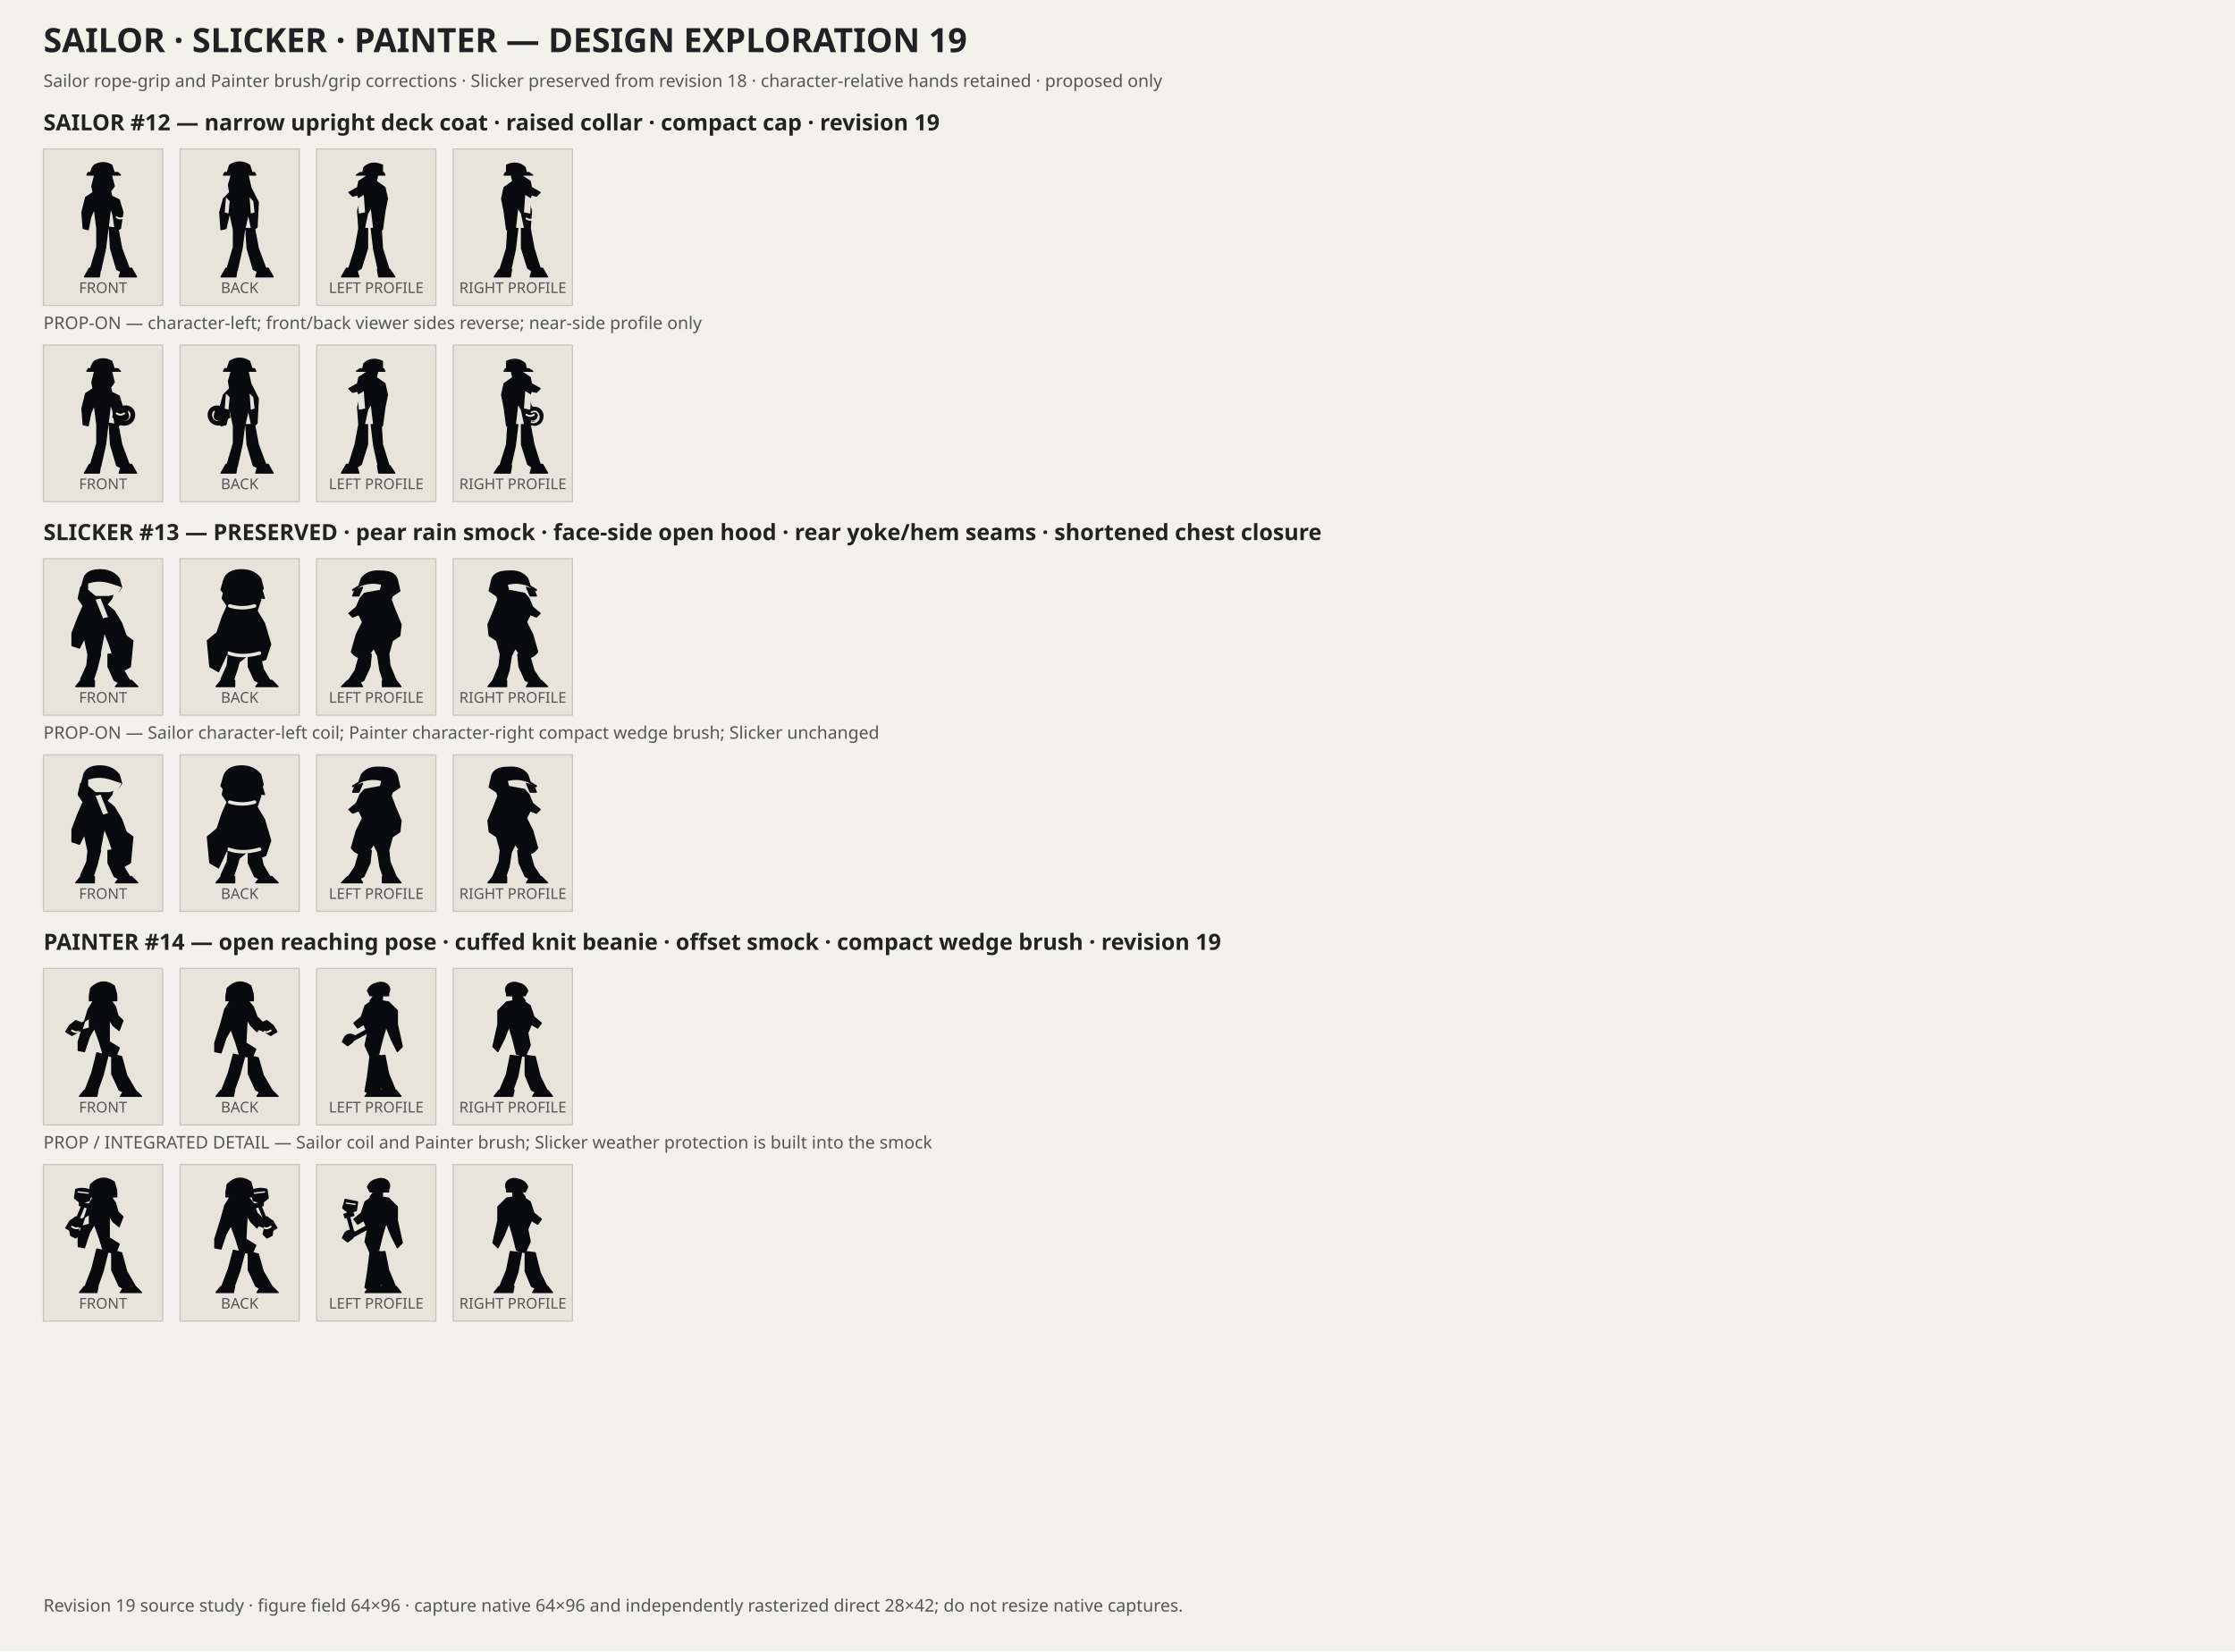
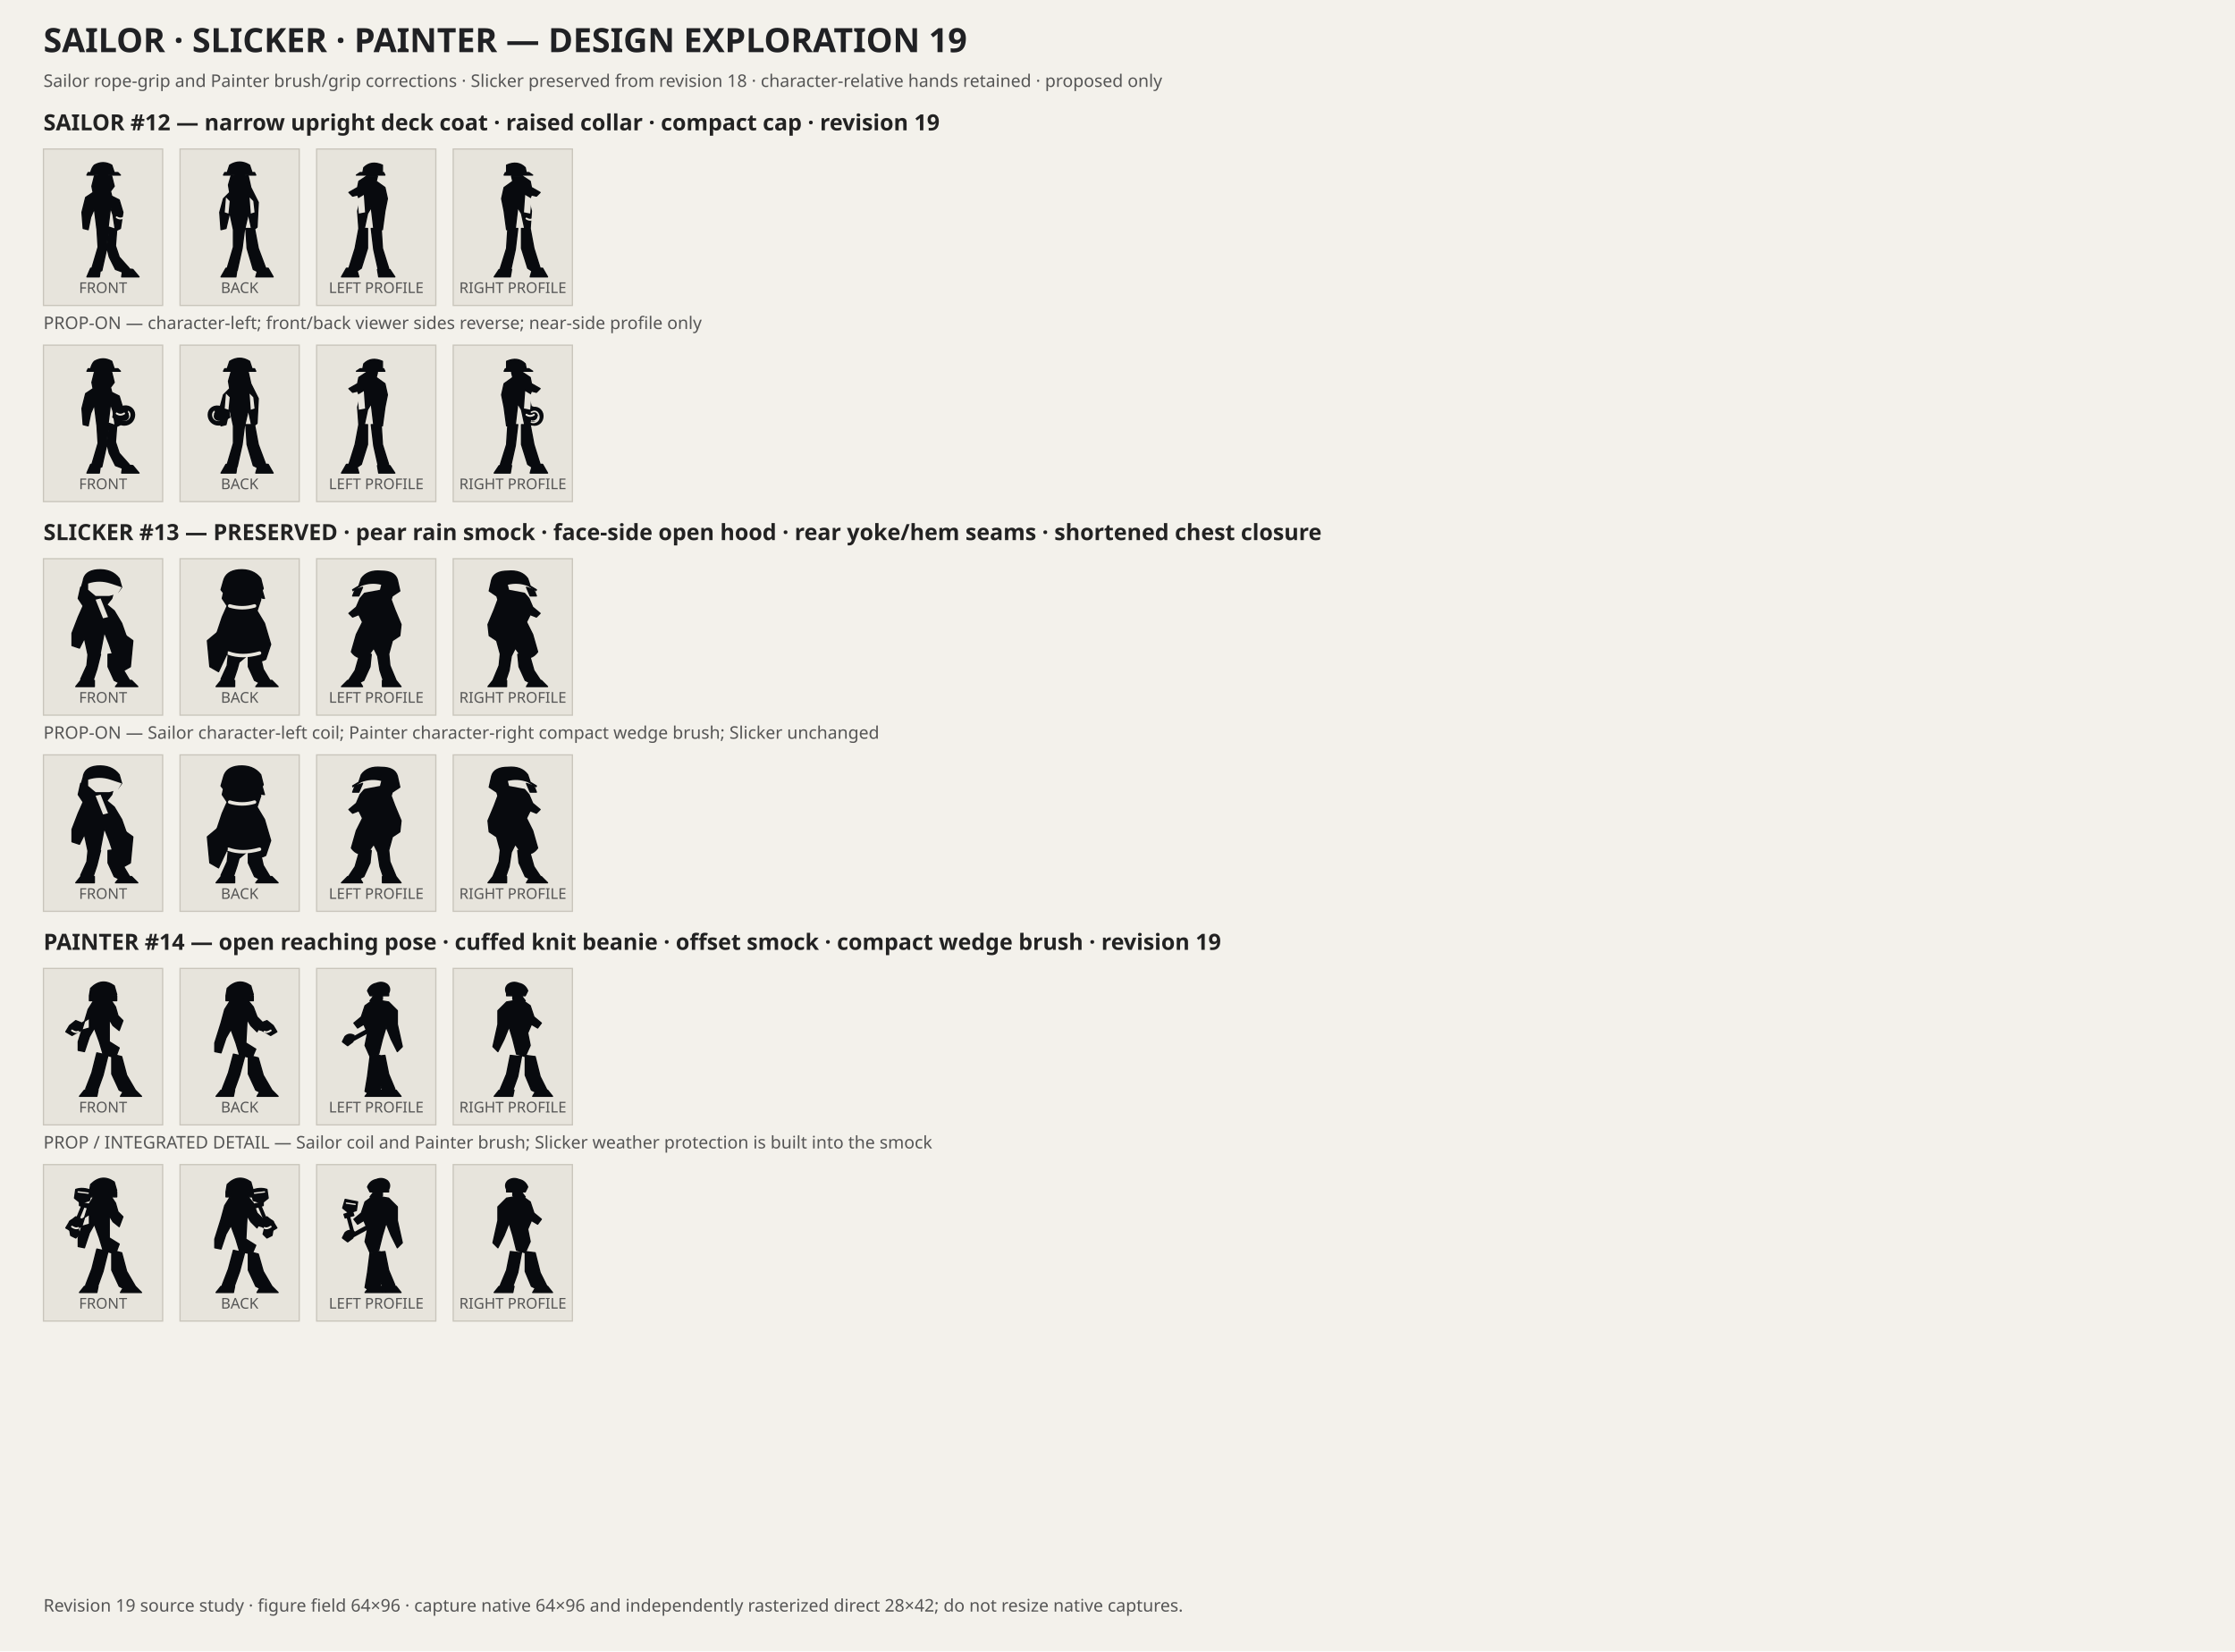
<svg xmlns="http://www.w3.org/2000/svg" width="1800" height="1330" viewBox="0 0 1800 1330">
  <rect width="1800" height="1330" fill="#f3f1eb" />
  <style>.head{font:700 27px sans-serif;fill:#202124}.sub{font:14px sans-serif;fill:#555}.name{font:700 18px sans-serif;fill:#222}.lab{font:12px sans-serif;fill:#555}.panel{fill:#e7e4dc;stroke:#c9c5bb}.sil{fill:#080a0e;stroke:#080a0e;stroke-linejoin:round;stroke-linecap:round}</style>
  <text x="35" y="42" class="head">SAILOR · SLICKER · PAINTER — DESIGN EXPLORATION 19</text>
  <text x="35" y="70" class="sub">Sailor rope-grip and Painter brush/grip corrections · Slicker preserved from revision 18 · character-relative hands retained · proposed only</text>
  <text x="35" y="105" class="name">SAILOR #12 — narrow upright deck coat · raised collar · compact cap · revision 19</text>
  <g transform="translate(35 120)">
    <rect width="96" height="126" class="panel" />
    <g transform="translate(16 8)">
      <g transform="" class="sil">
-         <path d="M25 5 Q32 1 39 5 L41 11 L22 11 Q23 7 25 5Z M20 11 L44 11 L46 13 L19 13Z M25 14 Q32 11 39 14 L41 22 L38 26 L39 30 L45 33 L48 43 L46 56 L42 58 L40 45 L38 39 L36 56 L27 56 L25 40 L22 47 L20 57 L16 56 L15 43 L18 31 L24 27 L23 22Z M27 55 L36 55 L34 72 L30 90 L24 92 L22 88 L27 71Z M37 55 L44 56 L47 72 L53 88 L49 92 L43 89 L38 72Z M21 88 L30 88 L29 95 L17 95Z M47 88 L55 88 L59 95 L45 95Z" />
+         <path d="M25 5 Q32 1 39 5 L41 11 L22 11 Q23 7 25 5Z M20 11 L44 11 L46 13 L19 13Z M25 14 Q32 11 39 14 L41 22 L38 26 L39 30 L45 33 L48 43 L46 56 L42 58 L40 45 L38 39 L36 56 L27 56 L25 40 L22 47 L20 57 L16 56 L15 43 L18 31 L24 27 L23 22Z M27 55 L36 55 L35 72 L31 90 L25 92 L23 88 L28 71Z M37 55 L43 57 L42 70 L45 79 L53 88 L50 92 L42 89 L37 79 L35 71Z M22 88 L30 88 L29 95 L19 95Z M48 88 L56 89 L61 95 L47 95Z" />
        <path d="M43 47 Q46 49 49 47" fill="none" stroke="#e7e4dc" stroke-width="1.5" stroke-linecap="round" />
      </g>
    </g>
    <text x="48" y="116" text-anchor="middle" class="lab">FRONT</text>
  </g>
  <g transform="translate(145 120)">
    <rect width="96" height="126" class="panel" />
    <g transform="translate(16 8)">
      <g transform="" class="sil">
        <path d="M24 5 Q32 0 40 5 L42 11 L22 11Z M20 11 L44 11 L45 13 L19 13Z M25 14 Q32 11 39 14 L41 23 L44 29 L47 35 L46 55 L42 58 L39 44 L36 57 L27 57 L24 43 L21 56 L17 57 L16 43 L19 32 L24 27 L23 21Z M27 56 L36 56 L34 72 L30 90 L24 92 L22 88 L27 71Z M37 56 L44 56 L47 72 L53 88 L49 92 L43 89 L38 72Z M21 88 L30 88 L29 95 L17 95Z M47 88 L55 88 L59 95 L45 95Z" />
        <path d="M21 31 L24 34 L23 44 L20 43Z M40 31 L43 34 L44 43 L41 44Z" fill="#e7e4dc" stroke="none" />
      </g>
    </g>
    <text x="48" y="116" text-anchor="middle" class="lab">BACK</text>
  </g>
  <g transform="translate(255 120)">
    <rect width="96" height="126" class="panel" />
    <g transform="translate(16 8)">
      <g transform="translate(64 0) scale(-1 1)" class="sil">
        <path d="M27 5 Q36 1 42 7 L43 12 L27 12Z M26 11 L45 11 L48 13 L25 13Z M40 14 L46 18 L47 23 L54 27 L51 30 L47 29 L45 34 L47 42 L46 56 L42 58 L39 44 L36 39 L34 56 L27 57 L25 42 L23 32 L25 23 L32 18 L31 14Z M28 56 L36 56 L34 73 L30 91 L24 93 L22 88 L27 72Z M39 56 L46 56 L49 72 L54 88 L50 92 L44 88 L39 72Z M21 89 L31 89 L30 95 L17 95Z M48 88 L56 88 L60 95 L46 95Z" />
        <path d="M42 29 L47 32 L46 44 L41 43Z" fill="#e7e4dc" stroke="none" />
      </g>
    </g>
    <text x="48" y="116" text-anchor="middle" class="lab">LEFT PROFILE</text>
  </g>
  <g transform="translate(365 120)">
    <rect width="96" height="126" class="panel" />
    <g transform="translate(16 8)">
      <g transform="" class="sil">
        <path d="M27 5 Q36 1 42 7 L43 12 L27 12Z M26 11 L45 11 L48 13 L25 13Z M40 14 L46 18 L47 23 L54 27 L51 30 L47 29 L45 34 L47 42 L46 56 L42 58 L39 44 L36 39 L34 56 L27 57 L25 42 L23 32 L25 23 L32 18 L31 14Z M28 56 L36 56 L34 73 L30 91 L24 93 L22 88 L27 72Z M39 56 L46 56 L49 72 L54 88 L50 92 L44 88 L39 72Z M21 89 L31 89 L30 95 L17 95Z M48 88 L56 88 L60 95 L46 95Z" />
        <path d="M42 29 L47 32 L46 44 L41 43Z" fill="#e7e4dc" stroke="none" />
        <path d="M43 48 Q46 50 49 48" fill="none" stroke="#e7e4dc" stroke-width="1.5" stroke-linecap="round" />
      </g>
    </g>
    <text x="48" y="116" text-anchor="middle" class="lab">RIGHT PROFILE</text>
  </g>
  <text x="35" y="265" class="sub">PROP-ON — character-left; front/back viewer sides reverse; near-side profile only</text>
  <g transform="translate(35 278)">
    <rect width="96" height="126" class="panel" />
    <g transform="translate(16 8)">
      <g transform="" class="sil">
-         <path d="M25 5 Q32 1 39 5 L41 11 L22 11 Q23 7 25 5Z M20 11 L44 11 L46 13 L19 13Z M25 14 Q32 11 39 14 L41 22 L38 26 L39 30 L45 33 L48 43 L46 56 L42 58 L40 45 L38 39 L36 56 L27 56 L25 40 L22 47 L20 57 L16 56 L15 43 L18 31 L24 27 L23 22Z M27 55 L36 55 L34 72 L30 90 L24 92 L22 88 L27 71Z M37 55 L44 56 L47 72 L53 88 L49 92 L43 89 L38 72Z M21 88 L30 88 L29 95 L17 95Z M47 88 L55 88 L59 95 L45 95Z" />
+         <path d="M25 5 Q32 1 39 5 L41 11 L22 11 Q23 7 25 5Z M20 11 L44 11 L46 13 L19 13Z M25 14 Q32 11 39 14 L41 22 L38 26 L39 30 L45 33 L48 43 L46 56 L42 58 L40 45 L38 39 L36 56 L27 56 L25 40 L22 47 L20 57 L16 56 L15 43 L18 31 L24 27 L23 22Z M27 55 L36 55 L35 72 L31 90 L25 92 L23 88 L28 71Z M37 55 L43 57 L42 70 L45 79 L53 88 L50 92 L42 89 L37 79 L35 71Z M22 88 L30 88 L29 95 L19 95Z M48 88 L56 89 L61 95 L47 95Z" />
        <path d="M47 43 C52 41 56 44 56 48 C56 52 53 55 49 55 C45 55 43 52 44 49 C45 46 48 45 50 47 C52 49 51 51 49 51" fill="none" stroke="#080a0e" stroke-width="3.8" stroke-linecap="round" />
        <path d="M41 45 Q45 42 49 44 L52 47 L50 52 L45 53 L40 50Z" fill="#080a0e" stroke="#080a0e" stroke-width="1.2" />
        <path d="M43 47 Q47 42 51 45" fill="none" stroke="#080a0e" stroke-width="2.4" stroke-linecap="round" />
        <path d="M43 47 Q46 49 49 47" fill="none" stroke="#e7e4dc" stroke-width="1.5" stroke-linecap="round" />
      </g>
    </g>
    <text x="48" y="116" text-anchor="middle" class="lab">FRONT</text>
  </g>
  <g transform="translate(145 278)">
    <rect width="96" height="126" class="panel" />
    <g transform="translate(16 8)">
      <g transform="" class="sil">
        <path d="M24 5 Q32 0 40 5 L42 11 L22 11Z M20 11 L44 11 L45 13 L19 13Z M25 14 Q32 11 39 14 L41 23 L44 29 L47 35 L46 55 L42 58 L39 44 L36 57 L27 57 L24 43 L21 56 L17 57 L16 43 L19 32 L24 27 L23 21Z M27 56 L36 56 L34 72 L30 90 L24 92 L22 88 L27 71Z M37 56 L44 56 L47 72 L53 88 L49 92 L43 89 L38 72Z M21 88 L30 88 L29 95 L17 95Z M47 88 L55 88 L59 95 L45 95Z" />
        <path d="M17 43 C12 41 8 44 8 48 C8 52 11 55 15 55 C19 55 21 52 20 49 C19 46 16 45 14 47 C12 49 13 51 15 51" fill="none" stroke="#080a0e" stroke-width="3.6" stroke-linecap="round" />
        <path d="M23 45 Q19 42 15 44 L12 47 L14 52 L19 53 L24 50Z" fill="#080a0e" stroke="#080a0e" stroke-width="1.2" />
        <path d="M21 31 L24 34 L23 44 L20 43Z M40 31 L43 34 L44 43 L41 44Z" fill="#e7e4dc" stroke="none" />
        <path d="M21 47 Q17 42 13 45" fill="none" stroke="#080a0e" stroke-width="2.4" stroke-linecap="round" />
      </g>
    </g>
    <text x="48" y="116" text-anchor="middle" class="lab">BACK</text>
  </g>
  <g transform="translate(255 278)">
    <rect width="96" height="126" class="panel" />
    <g transform="translate(16 8)">
      <g transform="translate(64 0) scale(-1 1)" class="sil">
        <path d="M27 5 Q36 1 42 7 L43 12 L27 12Z M26 11 L45 11 L48 13 L25 13Z M40 14 L46 18 L47 23 L54 27 L51 30 L47 29 L45 34 L47 42 L46 56 L42 58 L39 44 L36 39 L34 56 L27 57 L25 42 L23 32 L25 23 L32 18 L31 14Z M28 56 L36 56 L34 73 L30 91 L24 93 L22 88 L27 72Z M39 56 L46 56 L49 72 L54 88 L50 92 L44 88 L39 72Z M21 89 L31 89 L30 95 L17 95Z M48 88 L56 88 L60 95 L46 95Z" />
        <path d="M42 29 L47 32 L46 44 L41 43Z" fill="#e7e4dc" stroke="none" />
      </g>
    </g>
    <text x="48" y="116" text-anchor="middle" class="lab">LEFT PROFILE</text>
  </g>
  <g transform="translate(365 278)">
    <rect width="96" height="126" class="panel" />
    <g transform="translate(16 8)">
      <g transform="" class="sil">
        <path d="M27 5 Q36 1 42 7 L43 12 L27 12Z M26 11 L45 11 L48 13 L25 13Z M40 14 L46 18 L47 23 L54 27 L51 30 L47 29 L45 34 L47 42 L46 56 L42 58 L39 44 L36 39 L34 56 L27 57 L25 42 L23 32 L25 23 L32 18 L31 14Z M28 56 L36 56 L34 73 L30 91 L24 93 L22 88 L27 72Z M39 56 L46 56 L49 72 L54 88 L50 92 L44 88 L39 72Z M21 89 L31 89 L30 95 L17 95Z M48 88 L56 88 L60 95 L46 95Z" />
        <path d="M47 44 C51 42 55 45 55 49 C55 53 52 56 48 55 C44 55 42 52 43 49 C44 46 47 45 49 47 C51 49 50 51 48 51" fill="none" stroke="#080a0e" stroke-width="3.6" stroke-linecap="round" />
        <path d="M42 43 Q46 40 50 43 L53 47 L50 51 L45 51 L41 48Z" fill="#080a0e" stroke="#080a0e" stroke-width="1.2" />
        <path d="M42 29 L47 32 L46 44 L41 43Z" fill="#e7e4dc" stroke="none" />
        <path d="M43 48 Q47 43 51 46" fill="none" stroke="#080a0e" stroke-width="2.4" stroke-linecap="round" />
        <path d="M43 48 Q46 50 49 48" fill="none" stroke="#e7e4dc" stroke-width="1.5" stroke-linecap="round" />
        <path d="M47 46 C51 44 53 47 53 50 C53 53 50 55 47 54" fill="none" stroke="#e7e4dc" stroke-width="1.25" stroke-linecap="round" />
      </g>
    </g>
    <text x="48" y="116" text-anchor="middle" class="lab">RIGHT PROFILE</text>
  </g>
  <text x="35" y="435" class="name">SLICKER #13 — PRESERVED · pear rain smock · face-side open hood · rear yoke/hem seams · shortened chest closure</text>
  <g transform="translate(35 450)">
    <rect width="96" height="126" class="panel" />
    <g transform="translate(16 8)">
      <g transform="" class="sil">
        <path d="M16 10 Q17 2 27 1 Q39 0 45 8 L47 15 L44 19 L39 17 L23 17 L19 21 L14 17Z M14 15 Q28 12 41 17 L39 24 L35 29 L41 34 L47 44 L53 61 L49 73 L42 76 L37 61 L33 51 L29 72 L20 70 L17 56 L13 64 L7 62 L7 52 L12 39 L16 30 L12 24Z M20 68 L30 69 L27 81 L23 93 L16 94 L14 89 L19 78Z M36 69 L45 68 L48 81 L54 91 L49 94 L41 90 L36 79Z M14 90 L25 90 L25 95 L10 95Z M46 90 L55 90 L60 95 L42 95Z" />
        <path d="M20 12 Q29 9 38 12 L47 15 L44 20 L37 22 L26 22 L20 17Z" fill="#e7e4dc" stroke="none" />
        <path d="M26 25 L30 24 L36 39 L32 40Z" fill="#e7e4dc" stroke="none" />
        <path d="M42 48 L56 58 L54 79 L47 83 L40 68Z" fill="#080a0e" stroke="#080a0e" stroke-width="1" />
      </g>
    </g>
    <text x="48" y="116" text-anchor="middle" class="lab">FRONT</text>
  </g>
  <g transform="translate(145 450)">
    <rect width="96" height="126" class="panel" />
    <g transform="translate(16 8)">
      <g transform="" class="sil">
        <path d="M19 10 Q21 2 31 1 Q43 0 49 8 L51 16 L48 21 L42 18 L25 18 L21 22 L17 17Z M20 15 Q34 12 47 17 L49 25 L46 34 L52 44 L57 61 L53 73 Q46 77 38 70 L32 75 L23 70 L16 65 L13 54 L18 39 L22 30 L18 24Z M23 68 L33 70 L30 81 L26 93 L19 94 L17 89 L22 78Z M39 69 L48 68 L51 81 L57 91 L52 94 L44 90 L39 79Z M17 90 L28 90 L28 95 L13 95Z M49 90 L58 90 L63 95 L45 95Z" />
        <path d="M24 30 Q34 33 44 30" fill="none" stroke="#e7e4dc" stroke-width="2.8" stroke-linecap="round" />
        <path d="M23 68 Q34 72 48 68" fill="none" stroke="#e7e4dc" stroke-width="2.8" stroke-linecap="round" />
        <path d="M43 15 L50 17 L52 24 L46 23Z" fill="#080a0e" stroke="#080a0e" stroke-width="1" />
        <path d="M18 48 L6 58 L8 79 L15 83 L22 68Z" fill="#080a0e" stroke="#080a0e" stroke-width="1" />
      </g>
    </g>
    <text x="48" y="116" text-anchor="middle" class="lab">BACK</text>
  </g>
  <g transform="translate(255 450)">
    <rect width="96" height="126" class="panel" />
    <g transform="translate(16 8)">
      <g transform="translate(64 0) scale(-1 1)" class="sil">
        <path d="M15 9 Q17 2 28 2 Q39 1 44 8 L46 14 L51 17 L49 21 L43 18 L23 18 L19 22 L13 18Z M17 15 Q30 13 39 17 L45 24 L48 31 L54 36 L51 39 L46 37 L43 43 L48 53 L52 67 Q47 74 39 71 L34 64 L30 72 L22 69 L19 58 L13 54 L12 45 L17 33 L20 25Z M22 68 L31 69 L29 82 L25 94 L18 95 L16 90 L21 78Z M36 69 L45 68 L49 82 L55 91 L50 94 L42 90 L37 79Z M16 90 L27 90 L27 95 L12 95Z M46 90 L55 90 L60 95 L43 95Z" />
        <path d="M28 13 Q36 11 44 14 L52 19 L45 20 L29 17Z" fill="#e7e4dc" stroke="none" />
        <path d="M43 15 L49 17 L51 22 L46 22Z" fill="#080a0e" stroke="#080a0e" stroke-width="1" />
      </g>
    </g>
    <text x="48" y="116" text-anchor="middle" class="lab">LEFT PROFILE</text>
  </g>
  <g transform="translate(365 450)">
    <rect width="96" height="126" class="panel" />
    <g transform="translate(16 8)">
      <g transform="" class="sil">
        <path d="M15 9 Q17 2 28 2 Q39 1 44 8 L46 14 L51 17 L49 21 L43 18 L23 18 L19 22 L13 18Z M17 15 Q30 13 39 17 L45 24 L48 31 L54 36 L51 39 L46 37 L43 43 L48 53 L52 67 Q47 74 39 71 L34 64 L30 72 L22 69 L19 58 L13 54 L12 45 L17 33 L20 25Z M22 68 L31 69 L29 82 L25 94 L18 95 L16 90 L21 78Z M36 69 L45 68 L49 82 L55 91 L50 94 L42 90 L37 79Z M16 90 L27 90 L27 95 L12 95Z M46 90 L55 90 L60 95 L43 95Z" />
        <path d="M28 13 Q36 11 44 14 L52 19 L45 20 L29 17Z" fill="#e7e4dc" stroke="none" />
        <path d="M43 15 L49 17 L51 22 L46 22Z" fill="#080a0e" stroke="#080a0e" stroke-width="1" />
      </g>
    </g>
    <text x="48" y="116" text-anchor="middle" class="lab">RIGHT PROFILE</text>
  </g>
  <text x="35" y="595" class="sub">PROP-ON — Sailor character-left coil; Painter character-right compact wedge brush; Slicker unchanged</text>
  <g transform="translate(35 608)">
    <rect width="96" height="126" class="panel" />
    <g transform="translate(16 8)">
      <g transform="" class="sil">
        <path d="M16 10 Q17 2 27 1 Q39 0 45 8 L47 15 L44 19 L39 17 L23 17 L19 21 L14 17Z M14 15 Q28 12 41 17 L39 24 L35 29 L41 34 L47 44 L53 61 L49 73 L42 76 L37 61 L33 51 L29 72 L20 70 L17 56 L13 64 L7 62 L7 52 L12 39 L16 30 L12 24Z M20 68 L30 69 L27 81 L23 93 L16 94 L14 89 L19 78Z M36 69 L45 68 L48 81 L54 91 L49 94 L41 90 L36 79Z M14 90 L25 90 L25 95 L10 95Z M46 90 L55 90 L60 95 L42 95Z" />
        <path d="M20 12 Q29 9 38 12 L47 15 L44 20 L37 22 L26 22 L20 17Z" fill="#e7e4dc" stroke="none" />
        <path d="M26 25 L30 24 L36 39 L32 40Z" fill="#e7e4dc" stroke="none" />
        <path d="M42 48 L56 58 L54 79 L47 83 L40 68Z" fill="#080a0e" stroke="#080a0e" stroke-width="1" />
      </g>
    </g>
    <text x="48" y="116" text-anchor="middle" class="lab">FRONT</text>
  </g>
  <g transform="translate(145 608)">
    <rect width="96" height="126" class="panel" />
    <g transform="translate(16 8)">
      <g transform="" class="sil">
        <path d="M19 10 Q21 2 31 1 Q43 0 49 8 L51 16 L48 21 L42 18 L25 18 L21 22 L17 17Z M20 15 Q34 12 47 17 L49 25 L46 34 L52 44 L57 61 L53 73 Q46 77 38 70 L32 75 L23 70 L16 65 L13 54 L18 39 L22 30 L18 24Z M23 68 L33 70 L30 81 L26 93 L19 94 L17 89 L22 78Z M39 69 L48 68 L51 81 L57 91 L52 94 L44 90 L39 79Z M17 90 L28 90 L28 95 L13 95Z M49 90 L58 90 L63 95 L45 95Z" />
        <path d="M24 30 Q34 33 44 30" fill="none" stroke="#e7e4dc" stroke-width="2.8" stroke-linecap="round" />
        <path d="M23 68 Q34 72 48 68" fill="none" stroke="#e7e4dc" stroke-width="2.8" stroke-linecap="round" />
        <path d="M43 15 L50 17 L52 24 L46 23Z" fill="#080a0e" stroke="#080a0e" stroke-width="1" />
        <path d="M18 48 L6 58 L8 79 L15 83 L22 68Z" fill="#080a0e" stroke="#080a0e" stroke-width="1" />
      </g>
    </g>
    <text x="48" y="116" text-anchor="middle" class="lab">BACK</text>
  </g>
  <g transform="translate(255 608)">
    <rect width="96" height="126" class="panel" />
    <g transform="translate(16 8)">
      <g transform="translate(64 0) scale(-1 1)" class="sil">
        <path d="M15 9 Q17 2 28 2 Q39 1 44 8 L46 14 L51 17 L49 21 L43 18 L23 18 L19 22 L13 18Z M17 15 Q30 13 39 17 L45 24 L48 31 L54 36 L51 39 L46 37 L43 43 L48 53 L52 67 Q47 74 39 71 L34 64 L30 72 L22 69 L19 58 L13 54 L12 45 L17 33 L20 25Z M22 68 L31 69 L29 82 L25 94 L18 95 L16 90 L21 78Z M36 69 L45 68 L49 82 L55 91 L50 94 L42 90 L37 79Z M16 90 L27 90 L27 95 L12 95Z M46 90 L55 90 L60 95 L43 95Z" />
        <path d="M28 13 Q36 11 44 14 L52 19 L45 20 L29 17Z" fill="#e7e4dc" stroke="none" />
        <path d="M43 15 L49 17 L51 22 L46 22Z" fill="#080a0e" stroke="#080a0e" stroke-width="1" />
      </g>
    </g>
    <text x="48" y="116" text-anchor="middle" class="lab">LEFT PROFILE</text>
  </g>
  <g transform="translate(365 608)">
    <rect width="96" height="126" class="panel" />
    <g transform="translate(16 8)">
      <g transform="" class="sil">
        <path d="M15 9 Q17 2 28 2 Q39 1 44 8 L46 14 L51 17 L49 21 L43 18 L23 18 L19 22 L13 18Z M17 15 Q30 13 39 17 L45 24 L48 31 L54 36 L51 39 L46 37 L43 43 L48 53 L52 67 Q47 74 39 71 L34 64 L30 72 L22 69 L19 58 L13 54 L12 45 L17 33 L20 25Z M22 68 L31 69 L29 82 L25 94 L18 95 L16 90 L21 78Z M36 69 L45 68 L49 82 L55 91 L50 94 L42 90 L37 79Z M16 90 L27 90 L27 95 L12 95Z M46 90 L55 90 L60 95 L43 95Z" />
        <path d="M28 13 Q36 11 44 14 L52 19 L45 20 L29 17Z" fill="#e7e4dc" stroke="none" />
        <path d="M43 15 L49 17 L51 22 L46 22Z" fill="#080a0e" stroke="#080a0e" stroke-width="1" />
      </g>
    </g>
    <text x="48" y="116" text-anchor="middle" class="lab">RIGHT PROFILE</text>
  </g>
  <text x="35" y="765" class="name">PAINTER #14 — open reaching pose · cuffed knit beanie · offset smock · compact wedge brush · revision 19</text>
  <g transform="translate(35 780)">
    <rect width="96" height="126" class="panel" />
    <g transform="translate(16 8)">
      <g transform="" class="sil">
        <path d="M22 8 Q31 -1 41 6 L43 13 L21 14Z M21 14 Q32 11 43 14 L43 18 L21 18Z M25 17 Q31 13 38 17 L42 23 L44 30 L48 34 L45 42 L40 38 L37 33 L37 51 L45 56 L42 64 L32 61 L29 51 L25 40 L21 47 L17 59 L12 58 L12 51 L17 35 L20 25Z M21 32 L15 36 L10 34 L5 38 L2 43 L7 46 L14 42 L21 40Z M27 60 L36 62 L32 78 L27 92 L20 94 L18 89 L23 76Z M39 61 L47 63 L51 78 L58 90 L53 94 L45 90 L39 77Z M17 90 L28 90 L27 95 L13 95Z M49 90 L58 90 L63 95 L46 95Z" />
        <path d="M7 42 Q10 44 12 43" fill="none" stroke="#e7e4dc" stroke-width="1.5" stroke-linecap="round" />
      </g>
    </g>
    <text x="48" y="116" text-anchor="middle" class="lab">FRONT</text>
  </g>
  <g transform="translate(145 780)">
    <rect width="96" height="126" class="panel" />
    <g transform="translate(16 8)">
      <g transform="" class="sil">
        <path d="M22 8 Q31 -1 41 6 L43 13 L21 14Z M21 14 Q32 11 43 14 L43 18 L21 18Z M25 17 Q31 13 38 17 L43 23 L46 31 L50 35 L46 43 L41 38 L38 33 L37 52 L45 57 L42 64 L32 62 L29 52 L25 41 L21 48 L17 60 L12 59 L12 52 L17 36 L20 25Z M43 32 L49 36 L54 34 L59 38 L62 43 L57 46 L50 42 L43 40Z M27 61 L36 63 L32 78 L27 92 L20 94 L18 89 L23 76Z M39 62 L47 64 L51 78 L58 90 L53 94 L45 90 L39 77Z M17 90 L28 90 L27 95 L13 95Z M49 90 L58 90 L63 95 L46 95Z" />
        <path d="M57 42 Q54 44 52 43" fill="none" stroke="#e7e4dc" stroke-width="1.5" stroke-linecap="round" />
      </g>
    </g>
    <text x="48" y="116" text-anchor="middle" class="lab">BACK</text>
  </g>
  <g transform="translate(255 780)">
    <rect width="96" height="126" class="panel" />
    <g transform="translate(16 8)">
      <g transform="translate(69 0) scale(-1 1)" class="sil">
        <path d="M27 12 Q25 8 28 5 Q32 2 37 4 Q42 5 44 10 L42 14 L27 14Z M32 13 L39 14 L42 18 L38 20 L32 17Z M39 17 L46 22 L49 31 L55 36 L52 40 L47 37 L44 44 L46 54 L42 63 L35 61 L32 49 L29 39 L25 49 L20 59 L16 55 L20 37 L20 26 L27 19Z M30 62 L39 63 L36 79 L31 93 L24 94 L22 89 L27 77Z M34 62 L42 63 L44 79 L46 91 L41 94 L34 90 L31 78Z M21 90 L33 90 L32 95 L17 95Z M32 90 L42 90 L46 95 L29 95Z" />
        <path d="M45 43 L56 49" fill="none" stroke="#080a0e" stroke-width="3.6" stroke-linecap="round" />
        <path d="M55 46 Q59 44 62 47 L64 51 L60 54 L56 51Z" fill="#080a0e" stroke="#080a0e" stroke-width="1.4" />
        <path d="M7 47 Q10 49 13 48" fill="none" stroke="#e7e4dc" stroke-width="1.5" stroke-linecap="round" />
      </g>
    </g>
    <text x="48" y="116" text-anchor="middle" class="lab">LEFT PROFILE</text>
  </g>
  <g transform="translate(365 780)">
    <rect width="96" height="126" class="panel" />
    <g transform="translate(16 8)">
      <g transform="" class="sil">
        <path d="M27 12 Q25 8 28 5 Q32 2 37 4 Q42 5 44 10 L42 14 L27 14Z M32 13 L39 14 L42 18 L38 20 L32 17Z M39 17 L46 22 L49 31 L55 36 L52 40 L47 37 L44 44 L46 54 L42 63 L35 61 L32 49 L29 39 L25 49 L20 59 L16 55 L20 37 L20 26 L27 19Z M30 62 L39 63 L36 79 L31 93 L24 94 L22 89 L27 77Z M42 62 L50 63 L54 79 L60 91 L55 94 L47 90 L42 78Z M21 90 L33 90 L32 95 L17 95Z M51 90 L60 90 L64 95 L48 95Z" />
      </g>
    </g>
    <text x="48" y="116" text-anchor="middle" class="lab">RIGHT PROFILE</text>
  </g>
  <text x="35" y="925" class="sub">PROP / INTEGRATED DETAIL — Sailor coil and Painter brush; Slicker weather protection is built into the smock</text>
  <g transform="translate(35 938)">
    <rect width="96" height="126" class="panel" />
    <g transform="translate(16 8)">
      <g transform="" class="sil">
        <path d="M22 8 Q31 -1 41 6 L43 13 L21 14Z M21 14 Q32 11 43 14 L43 18 L21 18Z M25 17 Q31 13 38 17 L42 23 L44 30 L48 34 L45 42 L40 38 L37 33 L37 51 L45 56 L42 64 L32 61 L29 51 L25 40 L21 47 L17 59 L12 58 L12 51 L17 35 L20 25Z M21 32 L15 36 L10 34 L5 38 L2 43 L7 46 L14 42 L21 40Z M27 60 L36 62 L32 78 L27 92 L20 94 L18 89 L23 76Z M39 61 L47 63 L51 78 L58 90 L53 94 L45 90 L39 77Z M17 90 L28 90 L27 95 L13 95Z M49 90 L58 90 L63 95 L46 95Z" />
        <path d="M5 38 Q8 35 11 38 L13 42 L10 46 L6 44Z" fill="#080a0e" stroke="#080a0e" stroke-width="1.3" />
        <path d="M9 42 L16 25" fill="none" stroke="#080a0e" stroke-width="3" stroke-linecap="round" />
        <path d="M13 22 L21 24 L20 27 L13 25Z" fill="#080a0e" stroke="#080a0e" stroke-width="1" />
        <path d="M10 12 Q16 10 23 13 L21 21 L14 23 L9 19Z" fill="#080a0e" stroke="#080a0e" stroke-width="1" />
        <path d="M12 14 L20 15" fill="none" stroke="#e7e4dc" stroke-width="1.1" stroke-linecap="round" />
        <path d="M5 43 Q9 41 12 44 L13 48 L10 51 L6 49Z" fill="#080a0e" stroke="#080a0e" stroke-width="1.2" />
        <path d="M7 42 Q10 44 12 43" fill="none" stroke="#e7e4dc" stroke-width="1.5" stroke-linecap="round" />
      </g>
    </g>
    <text x="48" y="116" text-anchor="middle" class="lab">FRONT</text>
  </g>
  <g transform="translate(145 938)">
    <rect width="96" height="126" class="panel" />
    <g transform="translate(16 8)">
      <g transform="" class="sil">
        <path d="M22 8 Q31 -1 41 6 L43 13 L21 14Z M21 14 Q32 11 43 14 L43 18 L21 18Z M25 17 Q31 13 38 17 L43 23 L46 31 L50 35 L46 43 L41 38 L38 33 L37 52 L45 57 L42 64 L32 62 L29 52 L25 41 L21 48 L17 60 L12 59 L12 52 L17 36 L20 25Z M43 32 L49 36 L54 34 L59 38 L62 43 L57 46 L50 42 L43 40Z M27 61 L36 63 L32 78 L27 92 L20 94 L18 89 L23 76Z M39 62 L47 64 L51 78 L58 90 L53 94 L45 90 L39 77Z M17 90 L28 90 L27 95 L13 95Z M49 90 L58 90 L63 95 L46 95Z" />
        <path d="M59 38 Q56 35 53 38 L51 42 L54 46 L58 44Z" fill="#080a0e" stroke="#080a0e" stroke-width="1.3" />
        <path d="M55 42 L48 25" fill="none" stroke="#080a0e" stroke-width="3" stroke-linecap="round" />
        <path d="M51 22 L43 24 L44 27 L51 25Z" fill="#080a0e" stroke="#080a0e" stroke-width="1" />
        <path d="M54 12 Q48 10 41 13 L43 21 L50 23 L55 19Z" fill="#080a0e" stroke="#080a0e" stroke-width="1" />
        <path d="M52 14 L44 15" fill="none" stroke="#e7e4dc" stroke-width="1.1" stroke-linecap="round" />
        <path d="M59 43 Q55 41 52 44 L51 48 L54 51 L58 49Z" fill="#080a0e" stroke="#080a0e" stroke-width="1.2" />
        <path d="M57 42 Q54 44 52 43" fill="none" stroke="#e7e4dc" stroke-width="1.5" stroke-linecap="round" />
      </g>
    </g>
    <text x="48" y="116" text-anchor="middle" class="lab">BACK</text>
  </g>
  <g transform="translate(255 938)">
    <rect width="96" height="126" class="panel" />
    <g transform="translate(16 8)">
      <g transform="translate(69 0) scale(-1 1)" class="sil">
        <path d="M27 12 Q25 8 28 5 Q32 2 37 4 Q42 5 44 10 L42 14 L27 14Z M32 13 L39 14 L42 18 L38 20 L32 17Z M39 17 L46 22 L49 31 L55 36 L52 40 L47 37 L44 44 L46 54 L42 63 L35 61 L32 49 L29 39 L25 49 L20 59 L16 55 L20 37 L20 26 L27 19Z M30 62 L39 63 L36 79 L31 93 L24 94 L22 89 L27 77Z M34 62 L42 63 L44 79 L46 91 L41 94 L34 90 L31 78Z M21 90 L33 90 L32 95 L17 95Z M32 90 L42 90 L46 95 L29 95Z" />
        <path d="M45 43 L56 49" fill="none" stroke="#080a0e" stroke-width="3.6" stroke-linecap="round" />
        <path d="M55 46 Q59 44 62 47 L64 51 L60 54 L56 51Z" fill="#080a0e" stroke="#080a0e" stroke-width="1.4" />
        <path d="M56 47 L60 32" fill="none" stroke="#080a0e" stroke-width="3" stroke-linecap="round" />
        <path d="M56 30 L63 32 L62 35 L55 33Z" fill="#080a0e" stroke="#080a0e" stroke-width="1" />
        <path d="M52 22 L62 20 L64 27 L59 31 L53 29Z" fill="#080a0e" stroke="#080a0e" stroke-width="1" />
        <path d="M54 24 L61 23" fill="none" stroke="#e7e4dc" stroke-width="1.1" stroke-linecap="round" />
        <path d="M7 47 Q10 49 13 48" fill="none" stroke="#e7e4dc" stroke-width="1.5" stroke-linecap="round" />
      </g>
    </g>
    <text x="48" y="116" text-anchor="middle" class="lab">LEFT PROFILE</text>
  </g>
  <g transform="translate(365 938)">
    <rect width="96" height="126" class="panel" />
    <g transform="translate(16 8)">
      <g transform="" class="sil">
        <path d="M27 12 Q25 8 28 5 Q32 2 37 4 Q42 5 44 10 L42 14 L27 14Z M32 13 L39 14 L42 18 L38 20 L32 17Z M39 17 L46 22 L49 31 L55 36 L52 40 L47 37 L44 44 L46 54 L42 63 L35 61 L32 49 L29 39 L25 49 L20 59 L16 55 L20 37 L20 26 L27 19Z M30 62 L39 63 L36 79 L31 93 L24 94 L22 89 L27 77Z M42 62 L50 63 L54 79 L60 91 L55 94 L47 90 L42 78Z M21 90 L33 90 L32 95 L17 95Z M51 90 L60 90 L64 95 L48 95Z" />
      </g>
    </g>
    <text x="48" y="116" text-anchor="middle" class="lab">RIGHT PROFILE</text>
  </g>
  <text x="35" y="1298" class="sub">Revision 19 source study · figure field 64×96 · capture native 64×96 and independently rasterized direct 28×42; do not resize native captures.</text>
</svg>
